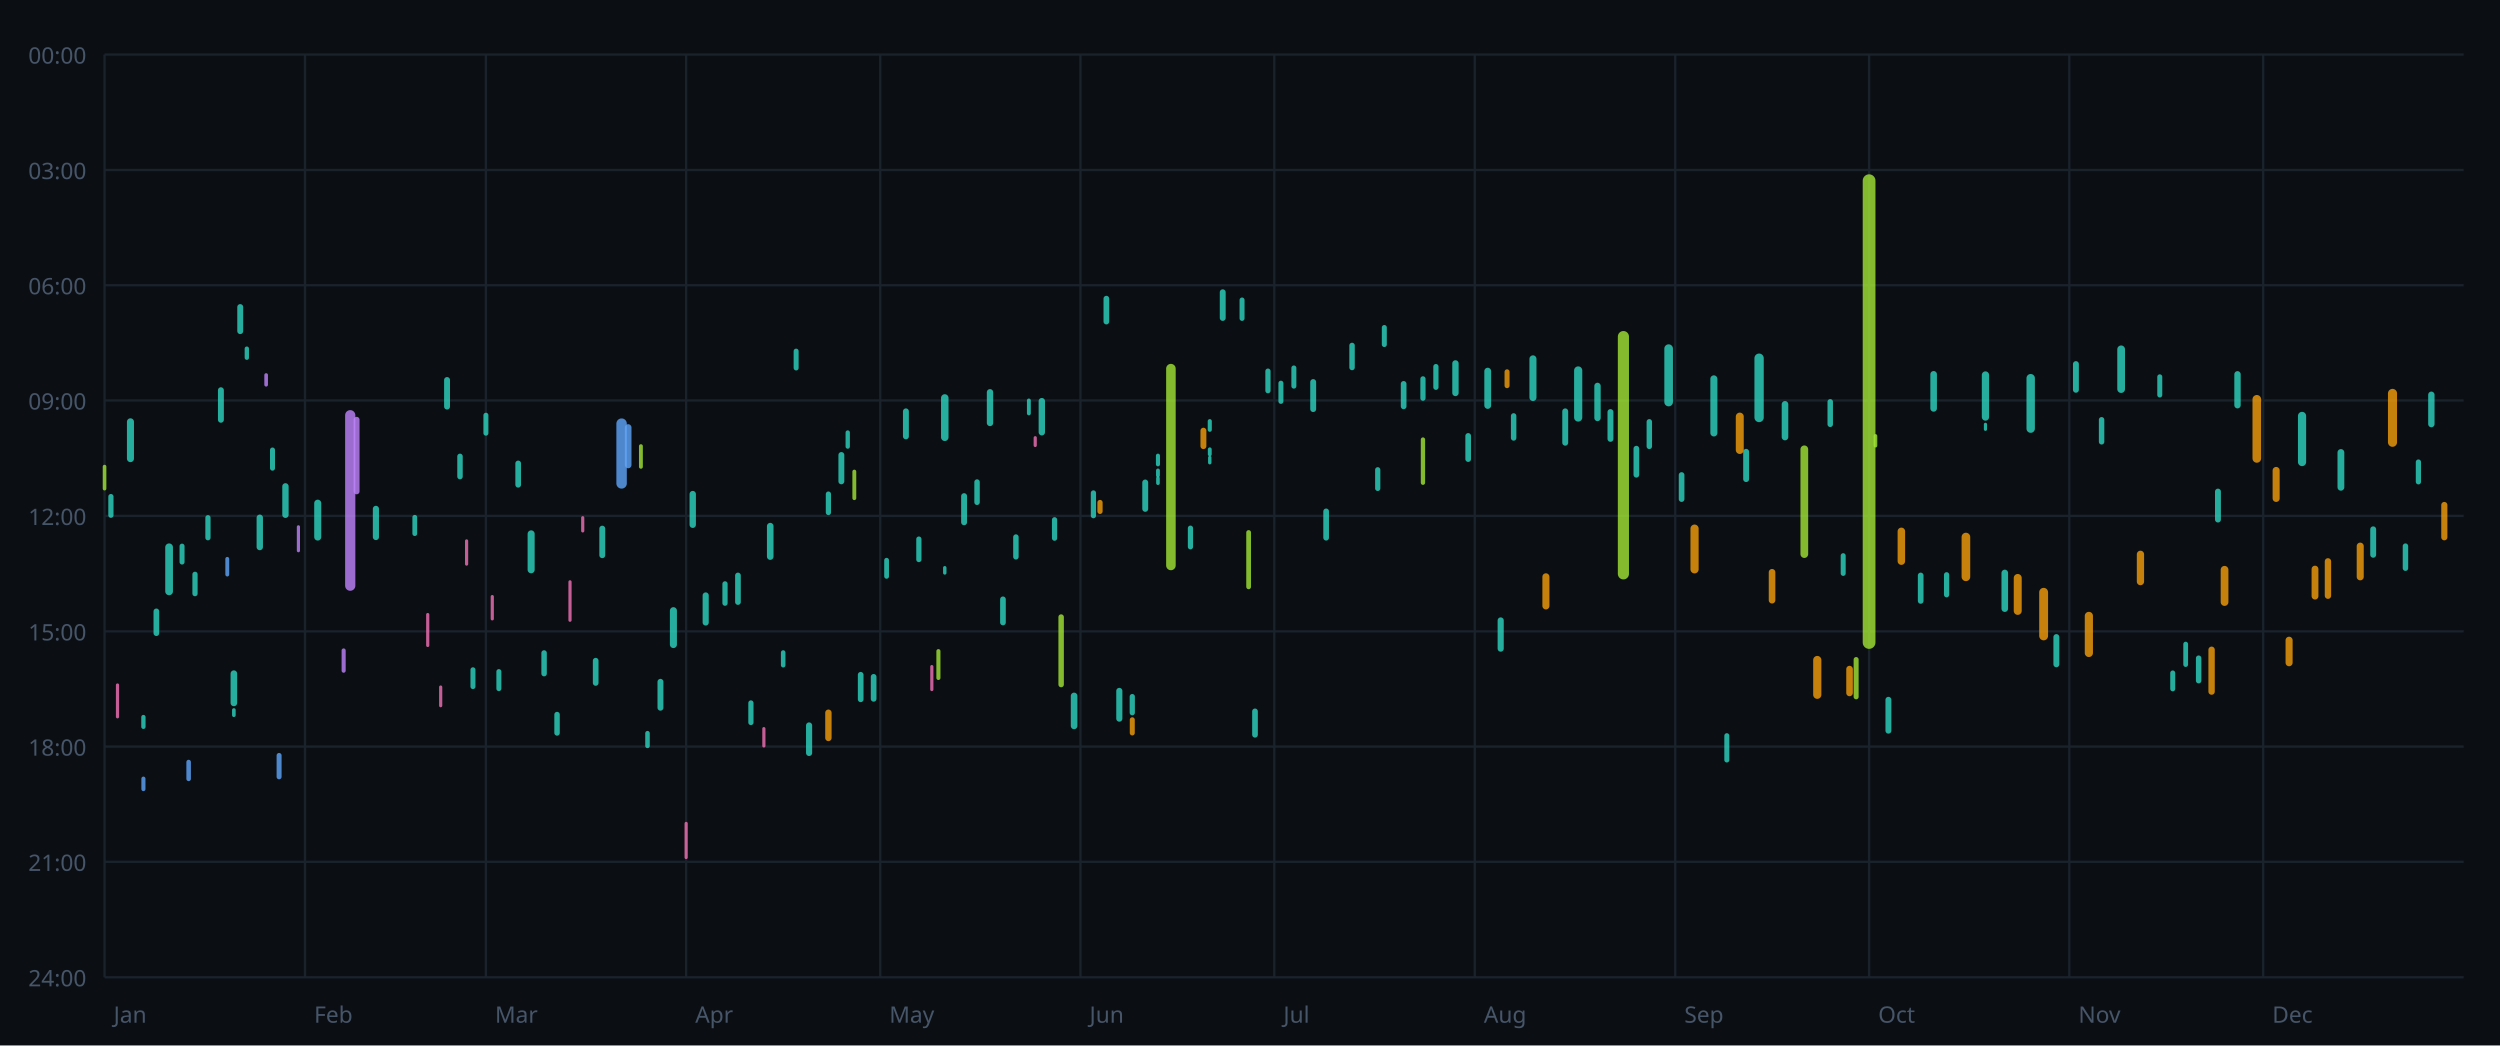
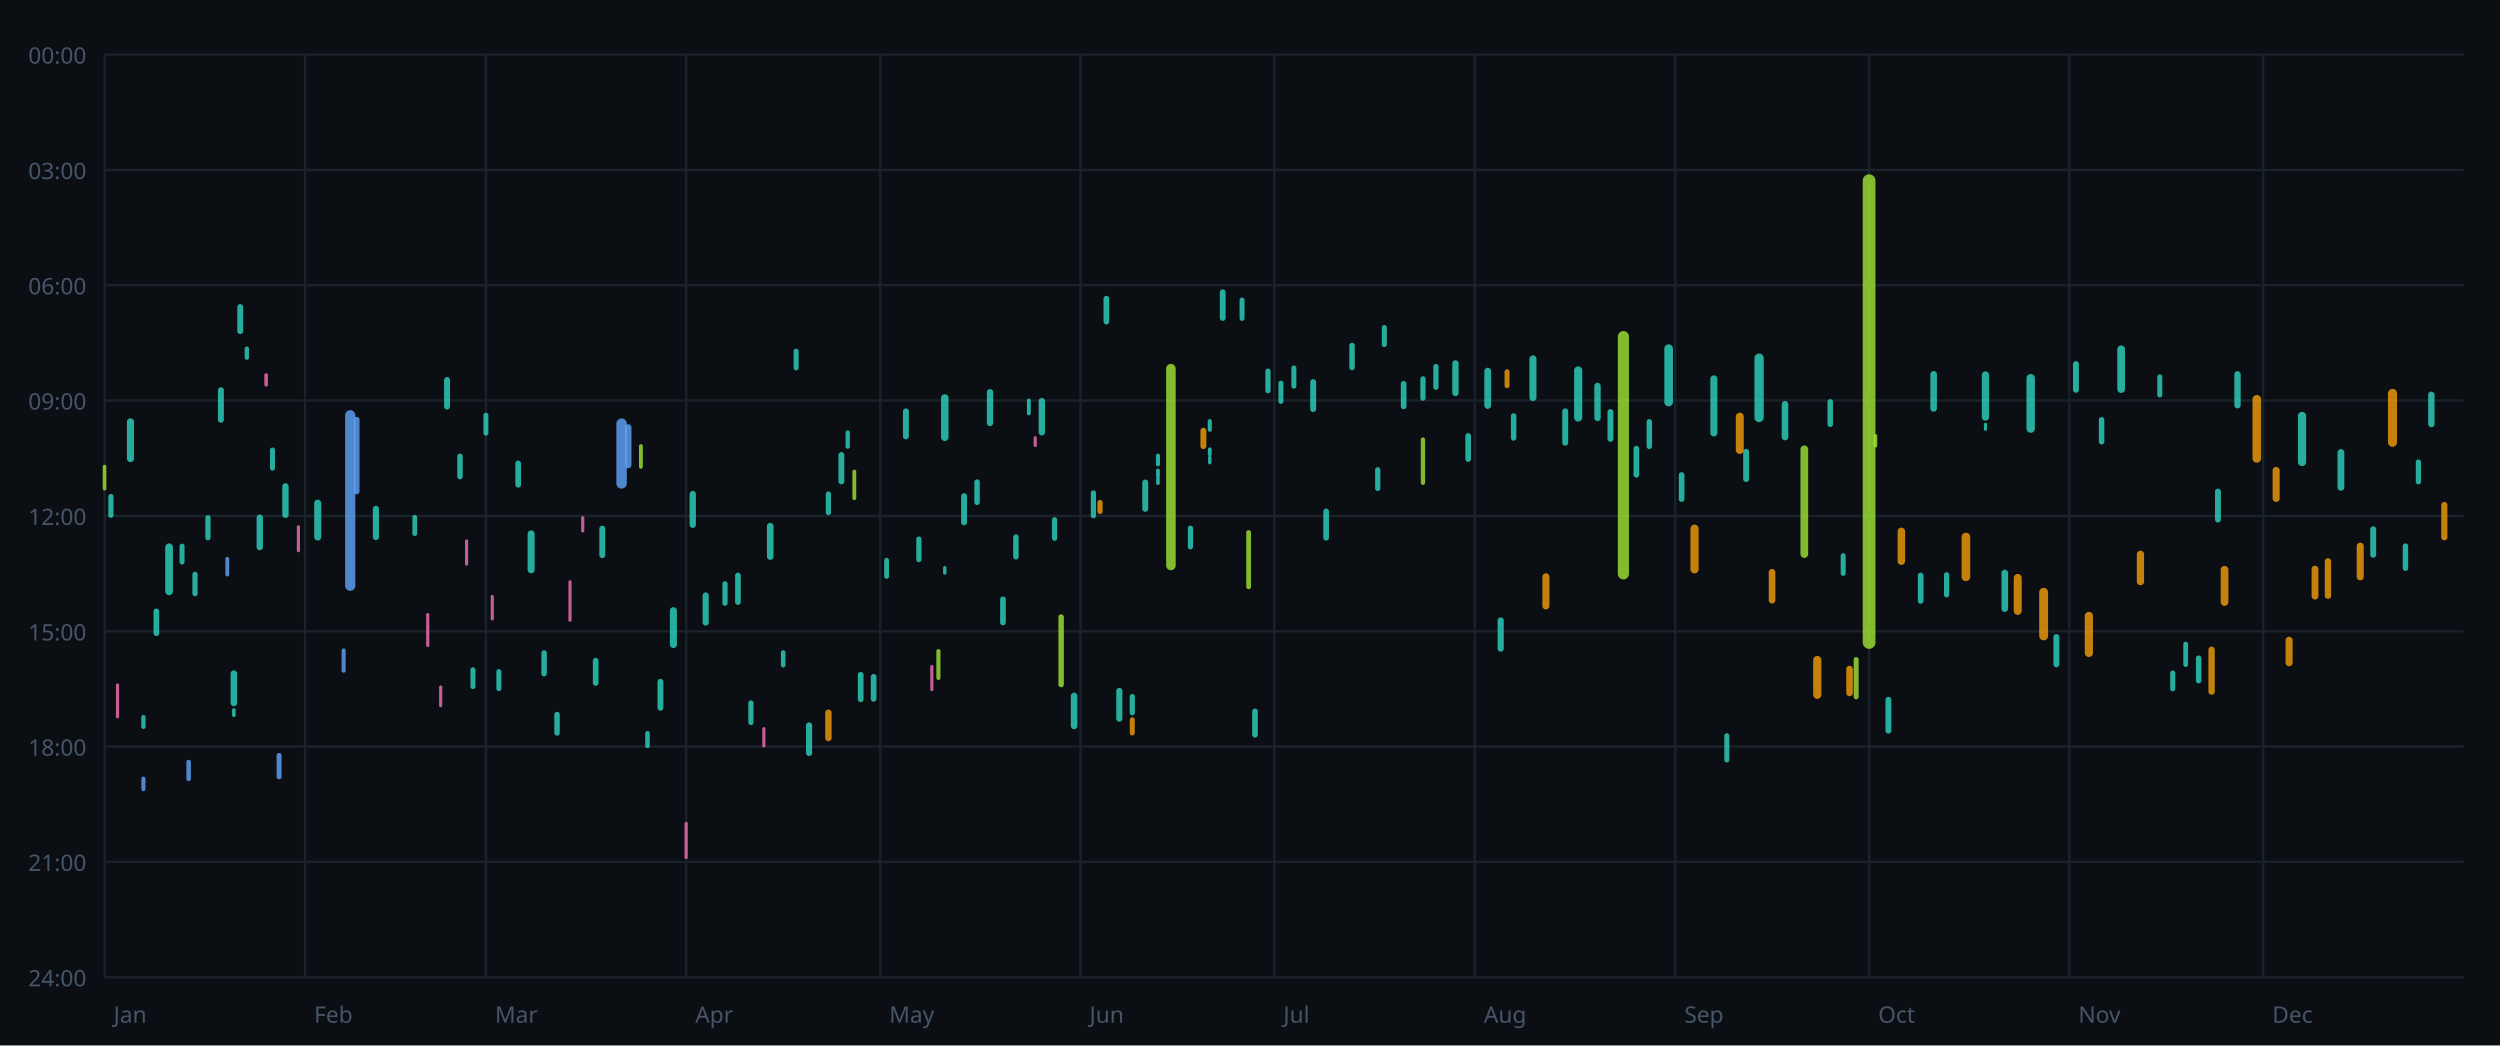
<svg xmlns="http://www.w3.org/2000/svg" viewBox="0 0 1100 460">
  <rect width="1100" height="460" fill="#0b0f14" />
  <line x1="46" y1="24.0" x2="1084.0" y2="24.0" stroke="#1a222c" />
  <text x="38" y="28.0" fill="#475569" text-anchor="end" font-family="system-ui" font-size="10">00:00</text>
  <line x1="46" y1="74.8" x2="1084.0" y2="74.8" stroke="#1a222c" />
  <text x="38" y="78.8" fill="#475569" text-anchor="end" font-family="system-ui" font-size="10">03:00</text>
  <line x1="46" y1="125.5" x2="1084.0" y2="125.5" stroke="#1a222c" />
  <text x="38" y="129.5" fill="#475569" text-anchor="end" font-family="system-ui" font-size="10">06:00</text>
  <line x1="46" y1="176.2" x2="1084.0" y2="176.2" stroke="#1a222c" />
  <text x="38" y="180.2" fill="#475569" text-anchor="end" font-family="system-ui" font-size="10">09:00</text>
  <line x1="46" y1="227.0" x2="1084.0" y2="227.0" stroke="#1a222c" />
  <text x="38" y="231.0" fill="#475569" text-anchor="end" font-family="system-ui" font-size="10">12:00</text>
  <line x1="46" y1="277.8" x2="1084.0" y2="277.8" stroke="#1a222c" />
  <text x="38" y="281.8" fill="#475569" text-anchor="end" font-family="system-ui" font-size="10">15:00</text>
  <line x1="46" y1="328.5" x2="1084.0" y2="328.5" stroke="#1a222c" />
  <text x="38" y="332.5" fill="#475569" text-anchor="end" font-family="system-ui" font-size="10">18:00</text>
  <line x1="46" y1="379.2" x2="1084.0" y2="379.2" stroke="#1a222c" />
  <text x="38" y="383.2" fill="#475569" text-anchor="end" font-family="system-ui" font-size="10">21:00</text>
  <line x1="46" y1="430.0" x2="1084.0" y2="430.0" stroke="#1a222c" />
  <text x="38" y="434.0" fill="#475569" text-anchor="end" font-family="system-ui" font-size="10">24:00</text>
  <line x1="46.0" y1="24" x2="46.0" y2="430.0" stroke="#1a222c" />
  <text x="50.0" y="450" fill="#475569" font-family="system-ui" font-size="10">Jan</text>
  <line x1="134.2" y1="24" x2="134.2" y2="430.0" stroke="#1a222c" />
  <text x="138.2" y="450" fill="#475569" font-family="system-ui" font-size="10">Feb</text>
  <line x1="213.8" y1="24" x2="213.8" y2="430.0" stroke="#1a222c" />
  <text x="217.8" y="450" fill="#475569" font-family="system-ui" font-size="10">Mar</text>
  <line x1="301.9" y1="24" x2="301.9" y2="430.0" stroke="#1a222c" />
  <text x="305.9" y="450" fill="#475569" font-family="system-ui" font-size="10">Apr</text>
  <line x1="387.3" y1="24" x2="387.3" y2="430.0" stroke="#1a222c" />
  <text x="391.3" y="450" fill="#475569" font-family="system-ui" font-size="10">May</text>
  <line x1="475.4" y1="24" x2="475.4" y2="430.0" stroke="#1a222c" />
  <text x="479.4" y="450" fill="#475569" font-family="system-ui" font-size="10">Jun</text>
  <line x1="560.7" y1="24" x2="560.7" y2="430.0" stroke="#1a222c" />
  <text x="564.7" y="450" fill="#475569" font-family="system-ui" font-size="10">Jul</text>
  <line x1="648.9" y1="24" x2="648.9" y2="430.0" stroke="#1a222c" />
  <text x="652.9" y="450" fill="#475569" font-family="system-ui" font-size="10">Aug</text>
  <line x1="737.1" y1="24" x2="737.1" y2="430.0" stroke="#1a222c" />
  <text x="741.1" y="450" fill="#475569" font-family="system-ui" font-size="10">Sep</text>
  <line x1="822.4" y1="24" x2="822.4" y2="430.0" stroke="#1a222c" />
  <text x="826.4" y="450" fill="#475569" font-family="system-ui" font-size="10">Oct</text>
  <line x1="910.5" y1="24" x2="910.5" y2="430.0" stroke="#1a222c" />
  <text x="914.5" y="450" fill="#475569" font-family="system-ui" font-size="10">Nov</text>
  <line x1="995.8" y1="24" x2="995.8" y2="430.0" stroke="#1a222c" />
  <text x="999.8" y="450" fill="#475569" font-family="system-ui" font-size="10">Dec</text>
  <line x1="46.0" y1="205.3" x2="46.0" y2="215.0" stroke="#a3e635" stroke-width="1.6" stroke-linecap="round" opacity="0.8" />
  <line x1="48.8" y1="218.5" x2="48.8" y2="226.7" stroke="#2dd4bf" stroke-width="2.3" stroke-linecap="round" opacity="0.8" />
  <line x1="51.7" y1="301.4" x2="51.7" y2="315.4" stroke="#f472b6" stroke-width="1.4" stroke-linecap="round" opacity="0.8" />
  <line x1="57.4" y1="185.6" x2="57.4" y2="201.8" stroke="#2dd4bf" stroke-width="3.1" stroke-linecap="round" opacity="0.8" />
  <line x1="63.1" y1="315.5" x2="63.1" y2="319.8" stroke="#2dd4bf" stroke-width="1.9" stroke-linecap="round" opacity="0.8" />
  <line x1="63.1" y1="342.6" x2="63.1" y2="347.2" stroke="#60a5fa" stroke-width="1.8" stroke-linecap="round" opacity="0.8" />
  <line x1="68.8" y1="269.0" x2="68.8" y2="278.6" stroke="#2dd4bf" stroke-width="2.5" stroke-linecap="round" opacity="0.8" />
  <line x1="74.4" y1="240.8" x2="74.4" y2="260.2" stroke="#2dd4bf" stroke-width="3.4" stroke-linecap="round" opacity="0.8" />
  <line x1="80.1" y1="240.3" x2="80.1" y2="247.3" stroke="#2dd4bf" stroke-width="2.2" stroke-linecap="round" opacity="0.8" />
  <line x1="83.0" y1="335.3" x2="83.0" y2="342.7" stroke="#60a5fa" stroke-width="2.0" stroke-linecap="round" opacity="0.8" />
  <line x1="85.8" y1="252.7" x2="85.8" y2="261.2" stroke="#2dd4bf" stroke-width="2.3" stroke-linecap="round" opacity="0.8" />
  <line x1="91.5" y1="227.8" x2="91.5" y2="236.6" stroke="#2dd4bf" stroke-width="2.3" stroke-linecap="round" opacity="0.8" />
  <line x1="97.2" y1="171.7" x2="97.2" y2="184.7" stroke="#2dd4bf" stroke-width="2.6" stroke-linecap="round" opacity="0.8" />
  <line x1="100.0" y1="245.9" x2="100.0" y2="252.8" stroke="#60a5fa" stroke-width="1.7" stroke-linecap="round" opacity="0.8" />
  <line x1="102.9" y1="296.4" x2="102.9" y2="309.3" stroke="#2dd4bf" stroke-width="2.9" stroke-linecap="round" opacity="0.8" />
  <line x1="102.9" y1="312.4" x2="102.9" y2="314.7" stroke="#2dd4bf" stroke-width="1.6" stroke-linecap="round" opacity="0.8" />
  <line x1="105.7" y1="135.1" x2="105.7" y2="145.7" stroke="#2dd4bf" stroke-width="2.6" stroke-linecap="round" opacity="0.8" />
  <line x1="108.6" y1="153.4" x2="108.6" y2="157.4" stroke="#2dd4bf" stroke-width="1.9" stroke-linecap="round" opacity="0.8" />
  <line x1="114.3" y1="227.8" x2="114.3" y2="240.7" stroke="#2dd4bf" stroke-width="2.8" stroke-linecap="round" opacity="0.8" />
-   <line x1="117.1" y1="165.0" x2="117.1" y2="169.3" stroke="#c084fc" stroke-width="1.6" stroke-linecap="round" opacity="0.8" />
+   <line x1="117.1" y1="165.0" x2="117.1" y2="169.3" stroke="#f472b6" stroke-width="1.6" stroke-linecap="round" opacity="0.8" />
  <line x1="119.9" y1="198.0" x2="119.9" y2="206.0" stroke="#2dd4bf" stroke-width="2.2" stroke-linecap="round" opacity="0.8" />
  <line x1="122.8" y1="332.4" x2="122.8" y2="341.8" stroke="#60a5fa" stroke-width="2.2" stroke-linecap="round" opacity="0.8" />
  <line x1="125.6" y1="214.0" x2="125.6" y2="226.5" stroke="#2dd4bf" stroke-width="2.8" stroke-linecap="round" opacity="0.8" />
-   <line x1="131.3" y1="231.8" x2="131.3" y2="242.3" stroke="#c084fc" stroke-width="1.4" stroke-linecap="round" opacity="0.8" />
+   <line x1="131.3" y1="231.8" x2="131.3" y2="242.3" stroke="#f472b6" stroke-width="1.4" stroke-linecap="round" opacity="0.8" />
  <line x1="139.8" y1="221.4" x2="139.8" y2="236.3" stroke="#2dd4bf" stroke-width="3.1" stroke-linecap="round" opacity="0.8" />
-   <line x1="151.2" y1="286.2" x2="151.2" y2="295.1" stroke="#c084fc" stroke-width="1.8" stroke-linecap="round" opacity="0.8" />
-   <line x1="154.1" y1="182.7" x2="154.1" y2="257.7" stroke="#c084fc" stroke-width="4.5" stroke-linecap="round" opacity="0.8" />
-   <line x1="156.9" y1="184.7" x2="156.9" y2="216.2" stroke="#c084fc" stroke-width="2.6" stroke-linecap="round" opacity="0.8" />
+   <line x1="151.2" y1="286.2" x2="151.2" y2="295.1" stroke="#60a5fa" stroke-width="1.8" stroke-linecap="round" opacity="0.8" />
+   <line x1="154.1" y1="182.7" x2="154.1" y2="257.7" stroke="#60a5fa" stroke-width="4.5" stroke-linecap="round" opacity="0.8" />
+   <line x1="156.9" y1="184.7" x2="156.9" y2="216.2" stroke="#60a5fa" stroke-width="2.6" stroke-linecap="round" opacity="0.8" />
  <line x1="165.4" y1="223.9" x2="165.4" y2="236.3" stroke="#2dd4bf" stroke-width="2.7" stroke-linecap="round" opacity="0.8" />
  <line x1="182.5" y1="227.6" x2="182.5" y2="234.8" stroke="#2dd4bf" stroke-width="2.1" stroke-linecap="round" opacity="0.8" />
  <line x1="188.2" y1="270.4" x2="188.2" y2="284.0" stroke="#f472b6" stroke-width="1.4" stroke-linecap="round" opacity="0.8" />
  <line x1="193.9" y1="302.3" x2="193.9" y2="310.5" stroke="#f472b6" stroke-width="1.4" stroke-linecap="round" opacity="0.8" />
  <line x1="196.7" y1="167.2" x2="196.7" y2="178.9" stroke="#2dd4bf" stroke-width="2.6" stroke-linecap="round" opacity="0.8" />
  <line x1="202.4" y1="200.8" x2="202.4" y2="209.7" stroke="#2dd4bf" stroke-width="2.4" stroke-linecap="round" opacity="0.8" />
  <line x1="205.3" y1="238.0" x2="205.3" y2="248.2" stroke="#f472b6" stroke-width="1.4" stroke-linecap="round" opacity="0.8" />
  <line x1="208.1" y1="294.7" x2="208.1" y2="302.1" stroke="#2dd4bf" stroke-width="2.2" stroke-linecap="round" opacity="0.8" />
  <line x1="213.8" y1="182.7" x2="213.8" y2="190.6" stroke="#2dd4bf" stroke-width="2.2" stroke-linecap="round" opacity="0.8" />
  <line x1="216.6" y1="262.5" x2="216.6" y2="272.3" stroke="#f472b6" stroke-width="1.4" stroke-linecap="round" opacity="0.8" />
  <line x1="219.5" y1="295.5" x2="219.5" y2="303.0" stroke="#2dd4bf" stroke-width="2.2" stroke-linecap="round" opacity="0.8" />
  <line x1="228.0" y1="203.9" x2="228.0" y2="213.3" stroke="#2dd4bf" stroke-width="2.5" stroke-linecap="round" opacity="0.8" />
  <line x1="233.7" y1="234.9" x2="233.7" y2="250.7" stroke="#2dd4bf" stroke-width="3.1" stroke-linecap="round" opacity="0.8" />
  <line x1="239.4" y1="287.3" x2="239.4" y2="296.4" stroke="#2dd4bf" stroke-width="2.4" stroke-linecap="round" opacity="0.8" />
  <line x1="245.1" y1="314.4" x2="245.1" y2="322.5" stroke="#2dd4bf" stroke-width="2.4" stroke-linecap="round" opacity="0.8" />
  <line x1="250.8" y1="256.0" x2="250.8" y2="272.9" stroke="#f472b6" stroke-width="1.4" stroke-linecap="round" opacity="0.8" />
  <line x1="256.4" y1="227.8" x2="256.4" y2="233.6" stroke="#f472b6" stroke-width="1.4" stroke-linecap="round" opacity="0.8" />
  <line x1="262.1" y1="290.7" x2="262.1" y2="300.5" stroke="#2dd4bf" stroke-width="2.5" stroke-linecap="round" opacity="0.8" />
  <line x1="265.0" y1="232.6" x2="265.0" y2="244.3" stroke="#2dd4bf" stroke-width="2.6" stroke-linecap="round" opacity="0.8" />
  <line x1="273.5" y1="186.4" x2="273.5" y2="212.7" stroke="#60a5fa" stroke-width="4.6" stroke-linecap="round" opacity="0.8" />
  <line x1="276.4" y1="188.1" x2="276.4" y2="204.6" stroke="#60a5fa" stroke-width="2.9" stroke-linecap="round" opacity="0.8" />
  <line x1="282.0" y1="196.3" x2="282.0" y2="205.4" stroke="#a3e635" stroke-width="1.7" stroke-linecap="round" opacity="0.8" />
  <line x1="284.9" y1="322.6" x2="284.9" y2="328.2" stroke="#2dd4bf" stroke-width="2.0" stroke-linecap="round" opacity="0.8" />
  <line x1="290.6" y1="300.0" x2="290.6" y2="311.4" stroke="#2dd4bf" stroke-width="2.6" stroke-linecap="round" opacity="0.8" />
  <line x1="296.3" y1="268.7" x2="296.3" y2="283.6" stroke="#2dd4bf" stroke-width="3.1" stroke-linecap="round" opacity="0.8" />
  <line x1="301.9" y1="362.3" x2="301.9" y2="377.3" stroke="#f472b6" stroke-width="1.4" stroke-linecap="round" opacity="0.8" />
  <line x1="304.8" y1="217.4" x2="304.8" y2="230.9" stroke="#2dd4bf" stroke-width="2.8" stroke-linecap="round" opacity="0.8" />
  <line x1="310.5" y1="262.0" x2="310.5" y2="273.9" stroke="#2dd4bf" stroke-width="2.7" stroke-linecap="round" opacity="0.8" />
  <line x1="319.0" y1="256.9" x2="319.0" y2="265.4" stroke="#2dd4bf" stroke-width="2.3" stroke-linecap="round" opacity="0.8" />
  <line x1="324.7" y1="253.2" x2="324.7" y2="264.9" stroke="#2dd4bf" stroke-width="2.5" stroke-linecap="round" opacity="0.8" />
  <line x1="330.4" y1="309.3" x2="330.4" y2="317.9" stroke="#2dd4bf" stroke-width="2.3" stroke-linecap="round" opacity="0.8" />
  <line x1="336.1" y1="320.6" x2="336.1" y2="328.2" stroke="#f472b6" stroke-width="1.4" stroke-linecap="round" opacity="0.8" />
  <line x1="338.9" y1="231.5" x2="338.9" y2="244.9" stroke="#2dd4bf" stroke-width="2.9" stroke-linecap="round" opacity="0.8" />
  <line x1="344.6" y1="287.1" x2="344.6" y2="292.7" stroke="#2dd4bf" stroke-width="2.0" stroke-linecap="round" opacity="0.8" />
  <line x1="350.3" y1="154.5" x2="350.3" y2="161.9" stroke="#2dd4bf" stroke-width="2.2" stroke-linecap="round" opacity="0.8" />
  <line x1="356.0" y1="319.2" x2="356.0" y2="331.3" stroke="#2dd4bf" stroke-width="2.7" stroke-linecap="round" opacity="0.8" />
  <line x1="364.5" y1="217.4" x2="364.5" y2="225.5" stroke="#2dd4bf" stroke-width="2.3" stroke-linecap="round" opacity="0.8" />
  <line x1="364.5" y1="313.6" x2="364.5" y2="324.7" stroke="#f59e0b" stroke-width="2.8" stroke-linecap="round" opacity="0.8" />
  <line x1="370.2" y1="200.2" x2="370.2" y2="211.8" stroke="#2dd4bf" stroke-width="2.6" stroke-linecap="round" opacity="0.8" />
  <line x1="373.0" y1="190.3" x2="373.0" y2="196.5" stroke="#2dd4bf" stroke-width="1.9" stroke-linecap="round" opacity="0.8" />
  <line x1="375.9" y1="207.5" x2="375.9" y2="219.2" stroke="#a3e635" stroke-width="1.7" stroke-linecap="round" opacity="0.8" />
  <line x1="378.7" y1="296.9" x2="378.7" y2="307.7" stroke="#2dd4bf" stroke-width="2.5" stroke-linecap="round" opacity="0.8" />
  <line x1="384.4" y1="297.8" x2="384.4" y2="307.5" stroke="#2dd4bf" stroke-width="2.5" stroke-linecap="round" opacity="0.8" />
  <line x1="390.1" y1="246.5" x2="390.1" y2="253.6" stroke="#2dd4bf" stroke-width="2.1" stroke-linecap="round" opacity="0.8" />
  <line x1="398.6" y1="181.0" x2="398.6" y2="192.0" stroke="#2dd4bf" stroke-width="2.6" stroke-linecap="round" opacity="0.8" />
  <line x1="404.3" y1="237.2" x2="404.3" y2="246.2" stroke="#2dd4bf" stroke-width="2.3" stroke-linecap="round" opacity="0.8" />
  <line x1="410.0" y1="293.3" x2="410.0" y2="303.4" stroke="#f472b6" stroke-width="1.4" stroke-linecap="round" opacity="0.8" />
  <line x1="412.9" y1="286.5" x2="412.9" y2="298.3" stroke="#a3e635" stroke-width="1.8" stroke-linecap="round" opacity="0.8" />
  <line x1="415.7" y1="175.1" x2="415.7" y2="192.4" stroke="#2dd4bf" stroke-width="3.3" stroke-linecap="round" opacity="0.8" />
  <line x1="415.7" y1="249.8" x2="415.7" y2="252.1" stroke="#2dd4bf" stroke-width="1.5" stroke-linecap="round" opacity="0.8" />
  <line x1="424.2" y1="218.3" x2="424.2" y2="229.8" stroke="#2dd4bf" stroke-width="2.6" stroke-linecap="round" opacity="0.8" />
  <line x1="429.9" y1="212.1" x2="429.9" y2="221.0" stroke="#2dd4bf" stroke-width="2.4" stroke-linecap="round" opacity="0.8" />
  <line x1="435.6" y1="172.6" x2="435.6" y2="186.1" stroke="#2dd4bf" stroke-width="2.8" stroke-linecap="round" opacity="0.8" />
  <line x1="441.3" y1="263.7" x2="441.3" y2="273.9" stroke="#2dd4bf" stroke-width="2.5" stroke-linecap="round" opacity="0.8" />
  <line x1="447.0" y1="236.3" x2="447.0" y2="245.0" stroke="#2dd4bf" stroke-width="2.4" stroke-linecap="round" opacity="0.8" />
  <line x1="452.7" y1="176.2" x2="452.7" y2="181.9" stroke="#2dd4bf" stroke-width="1.7" stroke-linecap="round" opacity="0.8" />
  <line x1="455.5" y1="192.6" x2="455.5" y2="196.0" stroke="#f472b6" stroke-width="1.4" stroke-linecap="round" opacity="0.8" />
  <line x1="458.4" y1="176.5" x2="458.4" y2="190.2" stroke="#2dd4bf" stroke-width="2.8" stroke-linecap="round" opacity="0.8" />
  <line x1="464.0" y1="228.7" x2="464.0" y2="236.8" stroke="#2dd4bf" stroke-width="2.3" stroke-linecap="round" opacity="0.8" />
  <line x1="466.9" y1="271.5" x2="466.9" y2="301.2" stroke="#a3e635" stroke-width="2.4" stroke-linecap="round" opacity="0.8" />
  <line x1="472.6" y1="306.2" x2="472.6" y2="319.4" stroke="#2dd4bf" stroke-width="2.9" stroke-linecap="round" opacity="0.8" />
  <line x1="481.1" y1="216.9" x2="481.1" y2="226.9" stroke="#2dd4bf" stroke-width="2.3" stroke-linecap="round" opacity="0.8" />
  <line x1="484.0" y1="221.1" x2="484.0" y2="225.0" stroke="#f59e0b" stroke-width="2.3" stroke-linecap="round" opacity="0.8" />
  <line x1="486.8" y1="131.4" x2="486.8" y2="141.5" stroke="#2dd4bf" stroke-width="2.5" stroke-linecap="round" opacity="0.8" />
  <line x1="492.5" y1="304.0" x2="492.5" y2="316.2" stroke="#2dd4bf" stroke-width="2.7" stroke-linecap="round" opacity="0.8" />
  <line x1="498.2" y1="306.5" x2="498.2" y2="313.6" stroke="#2dd4bf" stroke-width="2.3" stroke-linecap="round" opacity="0.8" />
  <line x1="498.2" y1="316.7" x2="498.2" y2="322.5" stroke="#f59e0b" stroke-width="2.2" stroke-linecap="round" opacity="0.8" />
  <line x1="503.9" y1="212.3" x2="503.9" y2="223.9" stroke="#2dd4bf" stroke-width="2.6" stroke-linecap="round" opacity="0.8" />
  <line x1="509.5" y1="200.5" x2="509.5" y2="204.3" stroke="#2dd4bf" stroke-width="1.8" stroke-linecap="round" opacity="0.8" />
  <line x1="509.5" y1="207.0" x2="509.5" y2="209.2" stroke="#2dd4bf" stroke-width="1.7" stroke-linecap="round" opacity="0.8" />
  <line x1="509.5" y1="210.4" x2="509.5" y2="212.6" stroke="#2dd4bf" stroke-width="1.6" stroke-linecap="round" opacity="0.8" />
  <line x1="515.2" y1="162.2" x2="515.2" y2="248.8" stroke="#a3e635" stroke-width="4.2" stroke-linecap="round" opacity="0.8" />
  <line x1="523.8" y1="232.4" x2="523.8" y2="240.6" stroke="#2dd4bf" stroke-width="2.3" stroke-linecap="round" opacity="0.8" />
  <line x1="529.5" y1="189.5" x2="529.5" y2="196.3" stroke="#f59e0b" stroke-width="2.6" stroke-linecap="round" opacity="0.8" />
  <line x1="532.3" y1="185.3" x2="532.3" y2="189.1" stroke="#2dd4bf" stroke-width="1.8" stroke-linecap="round" opacity="0.8" />
  <line x1="532.3" y1="197.7" x2="532.3" y2="199.9" stroke="#2dd4bf" stroke-width="1.7" stroke-linecap="round" opacity="0.8" />
  <line x1="532.3" y1="201.3" x2="532.3" y2="203.6" stroke="#2dd4bf" stroke-width="1.5" stroke-linecap="round" opacity="0.8" />
  <line x1="538.0" y1="128.6" x2="538.0" y2="139.9" stroke="#2dd4bf" stroke-width="2.6" stroke-linecap="round" opacity="0.8" />
  <line x1="546.5" y1="132.0" x2="546.5" y2="140.1" stroke="#2dd4bf" stroke-width="2.2" stroke-linecap="round" opacity="0.8" />
  <line x1="549.4" y1="234.3" x2="549.4" y2="258.2" stroke="#a3e635" stroke-width="2.1" stroke-linecap="round" opacity="0.8" />
  <line x1="552.2" y1="313.0" x2="552.2" y2="323.3" stroke="#2dd4bf" stroke-width="2.5" stroke-linecap="round" opacity="0.8" />
  <line x1="557.9" y1="163.3" x2="557.9" y2="171.9" stroke="#2dd4bf" stroke-width="2.3" stroke-linecap="round" opacity="0.8" />
  <line x1="563.6" y1="168.6" x2="563.6" y2="176.6" stroke="#2dd4bf" stroke-width="2.2" stroke-linecap="round" opacity="0.8" />
  <line x1="569.3" y1="161.9" x2="569.3" y2="169.9" stroke="#2dd4bf" stroke-width="2.2" stroke-linecap="round" opacity="0.8" />
  <line x1="577.8" y1="168.1" x2="577.8" y2="180.0" stroke="#2dd4bf" stroke-width="2.6" stroke-linecap="round" opacity="0.8" />
  <line x1="583.5" y1="225.0" x2="583.5" y2="236.6" stroke="#2dd4bf" stroke-width="2.5" stroke-linecap="round" opacity="0.8" />
  <line x1="594.9" y1="152.0" x2="594.9" y2="161.7" stroke="#2dd4bf" stroke-width="2.4" stroke-linecap="round" opacity="0.8" />
  <line x1="606.2" y1="206.7" x2="606.2" y2="214.9" stroke="#2dd4bf" stroke-width="2.3" stroke-linecap="round" opacity="0.8" />
  <line x1="609.1" y1="144.1" x2="609.1" y2="151.6" stroke="#2dd4bf" stroke-width="2.2" stroke-linecap="round" opacity="0.8" />
  <line x1="617.6" y1="168.9" x2="617.6" y2="178.8" stroke="#2dd4bf" stroke-width="2.5" stroke-linecap="round" opacity="0.8" />
  <line x1="626.1" y1="166.7" x2="626.1" y2="175.2" stroke="#2dd4bf" stroke-width="2.3" stroke-linecap="round" opacity="0.8" />
  <line x1="626.1" y1="193.4" x2="626.1" y2="212.4" stroke="#a3e635" stroke-width="1.9" stroke-linecap="round" opacity="0.8" />
  <line x1="631.8" y1="161.3" x2="631.8" y2="170.4" stroke="#2dd4bf" stroke-width="2.3" stroke-linecap="round" opacity="0.8" />
  <line x1="640.4" y1="159.9" x2="640.4" y2="172.9" stroke="#2dd4bf" stroke-width="2.8" stroke-linecap="round" opacity="0.8" />
  <line x1="646.0" y1="191.8" x2="646.0" y2="202.0" stroke="#2dd4bf" stroke-width="2.5" stroke-linecap="round" opacity="0.8" />
  <line x1="654.6" y1="163.3" x2="654.6" y2="178.4" stroke="#2dd4bf" stroke-width="3.0" stroke-linecap="round" opacity="0.8" />
  <line x1="660.3" y1="273.0" x2="660.3" y2="285.4" stroke="#2dd4bf" stroke-width="2.7" stroke-linecap="round" opacity="0.8" />
  <line x1="663.1" y1="163.6" x2="663.1" y2="169.7" stroke="#f59e0b" stroke-width="2.2" stroke-linecap="round" opacity="0.8" />
  <line x1="666.0" y1="183.0" x2="666.0" y2="192.7" stroke="#2dd4bf" stroke-width="2.4" stroke-linecap="round" opacity="0.8" />
  <line x1="674.5" y1="157.9" x2="674.5" y2="174.9" stroke="#2dd4bf" stroke-width="3.1" stroke-linecap="round" opacity="0.8" />
  <line x1="680.2" y1="253.8" x2="680.2" y2="266.6" stroke="#f59e0b" stroke-width="3.1" stroke-linecap="round" opacity="0.8" />
  <line x1="688.7" y1="181.0" x2="688.7" y2="194.8" stroke="#2dd4bf" stroke-width="2.6" stroke-linecap="round" opacity="0.8" />
  <line x1="694.4" y1="163.0" x2="694.4" y2="183.7" stroke="#2dd4bf" stroke-width="3.6" stroke-linecap="round" opacity="0.8" />
  <line x1="702.9" y1="169.8" x2="702.9" y2="183.9" stroke="#2dd4bf" stroke-width="2.8" stroke-linecap="round" opacity="0.8" />
  <line x1="708.6" y1="181.3" x2="708.6" y2="193.1" stroke="#2dd4bf" stroke-width="2.6" stroke-linecap="round" opacity="0.8" />
  <line x1="714.3" y1="148.1" x2="714.3" y2="252.5" stroke="#a3e635" stroke-width="4.9" stroke-linecap="round" opacity="0.8" />
  <line x1="720.0" y1="197.4" x2="720.0" y2="208.9" stroke="#2dd4bf" stroke-width="2.5" stroke-linecap="round" opacity="0.8" />
  <line x1="725.7" y1="185.6" x2="725.7" y2="196.4" stroke="#2dd4bf" stroke-width="2.4" stroke-linecap="round" opacity="0.8" />
  <line x1="734.2" y1="153.4" x2="734.2" y2="176.9" stroke="#2dd4bf" stroke-width="3.8" stroke-linecap="round" opacity="0.8" />
  <line x1="739.9" y1="209.0" x2="739.9" y2="219.6" stroke="#2dd4bf" stroke-width="2.5" stroke-linecap="round" opacity="0.8" />
  <line x1="745.6" y1="232.6" x2="745.6" y2="250.5" stroke="#f59e0b" stroke-width="3.6" stroke-linecap="round" opacity="0.8" />
  <line x1="754.1" y1="166.7" x2="754.1" y2="190.5" stroke="#2dd4bf" stroke-width="3.1" stroke-linecap="round" opacity="0.8" />
  <line x1="759.8" y1="323.7" x2="759.8" y2="334.4" stroke="#2dd4bf" stroke-width="2.2" stroke-linecap="round" opacity="0.8" />
  <line x1="765.5" y1="183.3" x2="765.5" y2="198.0" stroke="#f59e0b" stroke-width="3.5" stroke-linecap="round" opacity="0.8" />
  <line x1="768.3" y1="198.8" x2="768.3" y2="210.8" stroke="#2dd4bf" stroke-width="2.6" stroke-linecap="round" opacity="0.8" />
  <line x1="774.0" y1="157.6" x2="774.0" y2="183.7" stroke="#2dd4bf" stroke-width="4.1" stroke-linecap="round" opacity="0.8" />
  <line x1="779.7" y1="251.8" x2="779.7" y2="264.1" stroke="#f59e0b" stroke-width="2.9" stroke-linecap="round" opacity="0.8" />
  <line x1="785.4" y1="177.9" x2="785.4" y2="192.3" stroke="#2dd4bf" stroke-width="2.9" stroke-linecap="round" opacity="0.8" />
  <line x1="793.9" y1="197.7" x2="793.9" y2="243.8" stroke="#a3e635" stroke-width="3.4" stroke-linecap="round" opacity="0.8" />
  <line x1="799.6" y1="290.4" x2="799.6" y2="305.7" stroke="#f59e0b" stroke-width="3.6" stroke-linecap="round" opacity="0.8" />
  <line x1="805.3" y1="176.8" x2="805.3" y2="186.7" stroke="#2dd4bf" stroke-width="2.4" stroke-linecap="round" opacity="0.8" />
  <line x1="811.0" y1="244.5" x2="811.0" y2="252.3" stroke="#2dd4bf" stroke-width="2.2" stroke-linecap="round" opacity="0.8" />
  <line x1="813.8" y1="294.4" x2="813.8" y2="304.9" stroke="#f59e0b" stroke-width="2.9" stroke-linecap="round" opacity="0.8" />
  <line x1="816.7" y1="290.2" x2="816.7" y2="306.6" stroke="#a3e635" stroke-width="2.2" stroke-linecap="round" opacity="0.8" />
  <line x1="822.4" y1="79.5" x2="822.4" y2="282.7" stroke="#a3e635" stroke-width="5.6" stroke-linecap="round" opacity="0.8" />
  <line x1="825.2" y1="191.8" x2="825.2" y2="196.1" stroke="#a3e635" stroke-width="1.6" stroke-linecap="round" opacity="0.8" />
  <line x1="830.9" y1="307.9" x2="830.9" y2="321.5" stroke="#2dd4bf" stroke-width="2.6" stroke-linecap="round" opacity="0.8" />
  <line x1="836.6" y1="233.8" x2="836.6" y2="246.9" stroke="#f59e0b" stroke-width="3.3" stroke-linecap="round" opacity="0.8" />
  <line x1="845.1" y1="253.2" x2="845.1" y2="264.4" stroke="#2dd4bf" stroke-width="2.5" stroke-linecap="round" opacity="0.8" />
  <line x1="850.8" y1="164.7" x2="850.8" y2="179.7" stroke="#2dd4bf" stroke-width="2.9" stroke-linecap="round" opacity="0.8" />
  <line x1="856.5" y1="252.9" x2="856.5" y2="261.7" stroke="#2dd4bf" stroke-width="2.3" stroke-linecap="round" opacity="0.8" />
  <line x1="865.0" y1="236.3" x2="865.0" y2="253.8" stroke="#f59e0b" stroke-width="3.8" stroke-linecap="round" opacity="0.8" />
  <line x1="873.6" y1="165.0" x2="873.6" y2="183.5" stroke="#2dd4bf" stroke-width="3.2" stroke-linecap="round" opacity="0.8" />
  <line x1="873.6" y1="186.7" x2="873.6" y2="188.9" stroke="#2dd4bf" stroke-width="1.4" stroke-linecap="round" opacity="0.8" />
  <line x1="882.1" y1="252.1" x2="882.1" y2="267.8" stroke="#2dd4bf" stroke-width="2.9" stroke-linecap="round" opacity="0.8" />
  <line x1="887.8" y1="254.3" x2="887.8" y2="268.8" stroke="#f59e0b" stroke-width="3.5" stroke-linecap="round" opacity="0.8" />
  <line x1="893.5" y1="166.4" x2="893.5" y2="188.6" stroke="#2dd4bf" stroke-width="3.7" stroke-linecap="round" opacity="0.8" />
  <line x1="899.2" y1="260.6" x2="899.2" y2="279.8" stroke="#f59e0b" stroke-width="3.9" stroke-linecap="round" opacity="0.8" />
  <line x1="904.8" y1="280.3" x2="904.8" y2="292.3" stroke="#2dd4bf" stroke-width="2.6" stroke-linecap="round" opacity="0.8" />
  <line x1="913.4" y1="160.2" x2="913.4" y2="171.5" stroke="#2dd4bf" stroke-width="2.6" stroke-linecap="round" opacity="0.8" />
  <line x1="919.1" y1="271.0" x2="919.1" y2="287.3" stroke="#f59e0b" stroke-width="3.6" stroke-linecap="round" opacity="0.8" />
  <line x1="924.7" y1="184.7" x2="924.7" y2="194.4" stroke="#2dd4bf" stroke-width="2.4" stroke-linecap="round" opacity="0.8" />
  <line x1="933.3" y1="153.7" x2="933.3" y2="171.2" stroke="#2dd4bf" stroke-width="3.4" stroke-linecap="round" opacity="0.8" />
  <line x1="941.8" y1="243.9" x2="941.8" y2="255.9" stroke="#f59e0b" stroke-width="3.2" stroke-linecap="round" opacity="0.8" />
  <line x1="950.3" y1="165.8" x2="950.3" y2="173.8" stroke="#2dd4bf" stroke-width="2.2" stroke-linecap="round" opacity="0.8" />
  <line x1="956.0" y1="296.1" x2="956.0" y2="303.1" stroke="#2dd4bf" stroke-width="2.2" stroke-linecap="round" opacity="0.8" />
  <line x1="961.7" y1="283.4" x2="961.7" y2="292.4" stroke="#2dd4bf" stroke-width="2.1" stroke-linecap="round" opacity="0.8" />
  <line x1="967.4" y1="289.6" x2="967.4" y2="299.5" stroke="#2dd4bf" stroke-width="2.4" stroke-linecap="round" opacity="0.8" />
  <line x1="973.1" y1="285.9" x2="973.1" y2="304.3" stroke="#f59e0b" stroke-width="2.8" stroke-linecap="round" opacity="0.8" />
  <line x1="975.9" y1="216.3" x2="975.9" y2="228.6" stroke="#2dd4bf" stroke-width="2.6" stroke-linecap="round" opacity="0.8" />
  <line x1="978.8" y1="250.7" x2="978.8" y2="264.9" stroke="#f59e0b" stroke-width="3.4" stroke-linecap="round" opacity="0.8" />
  <line x1="984.5" y1="164.7" x2="984.5" y2="178.3" stroke="#2dd4bf" stroke-width="2.8" stroke-linecap="round" opacity="0.8" />
  <line x1="993.0" y1="175.7" x2="993.0" y2="201.7" stroke="#f59e0b" stroke-width="3.8" stroke-linecap="round" opacity="0.8" />
  <line x1="1001.5" y1="207.0" x2="1001.5" y2="219.3" stroke="#f59e0b" stroke-width="3.1" stroke-linecap="round" opacity="0.8" />
  <line x1="1007.2" y1="281.7" x2="1007.2" y2="291.6" stroke="#f59e0b" stroke-width="3.1" stroke-linecap="round" opacity="0.8" />
  <line x1="1012.9" y1="183.0" x2="1012.9" y2="203.3" stroke="#2dd4bf" stroke-width="3.6" stroke-linecap="round" opacity="0.8" />
  <line x1="1018.6" y1="250.4" x2="1018.6" y2="262.3" stroke="#f59e0b" stroke-width="3.0" stroke-linecap="round" opacity="0.8" />
  <line x1="1024.3" y1="247.0" x2="1024.3" y2="262.1" stroke="#f59e0b" stroke-width="2.8" stroke-linecap="round" opacity="0.8" />
  <line x1="1030.0" y1="199.1" x2="1030.0" y2="214.4" stroke="#2dd4bf" stroke-width="3.0" stroke-linecap="round" opacity="0.8" />
  <line x1="1038.5" y1="240.3" x2="1038.5" y2="253.8" stroke="#f59e0b" stroke-width="3.1" stroke-linecap="round" opacity="0.8" />
  <line x1="1044.2" y1="232.9" x2="1044.2" y2="244.1" stroke="#2dd4bf" stroke-width="2.6" stroke-linecap="round" opacity="0.8" />
  <line x1="1052.7" y1="173.1" x2="1052.7" y2="194.6" stroke="#f59e0b" stroke-width="4.0" stroke-linecap="round" opacity="0.8" />
  <line x1="1058.4" y1="240.3" x2="1058.4" y2="250.0" stroke="#2dd4bf" stroke-width="2.4" stroke-linecap="round" opacity="0.8" />
  <line x1="1064.1" y1="203.3" x2="1064.1" y2="212.0" stroke="#2dd4bf" stroke-width="2.3" stroke-linecap="round" opacity="0.8" />
  <line x1="1069.8" y1="173.7" x2="1069.8" y2="186.6" stroke="#2dd4bf" stroke-width="2.8" stroke-linecap="round" opacity="0.8" />
  <line x1="1075.5" y1="222.2" x2="1075.5" y2="236.4" stroke="#f59e0b" stroke-width="2.7" stroke-linecap="round" opacity="0.8" />
</svg>
